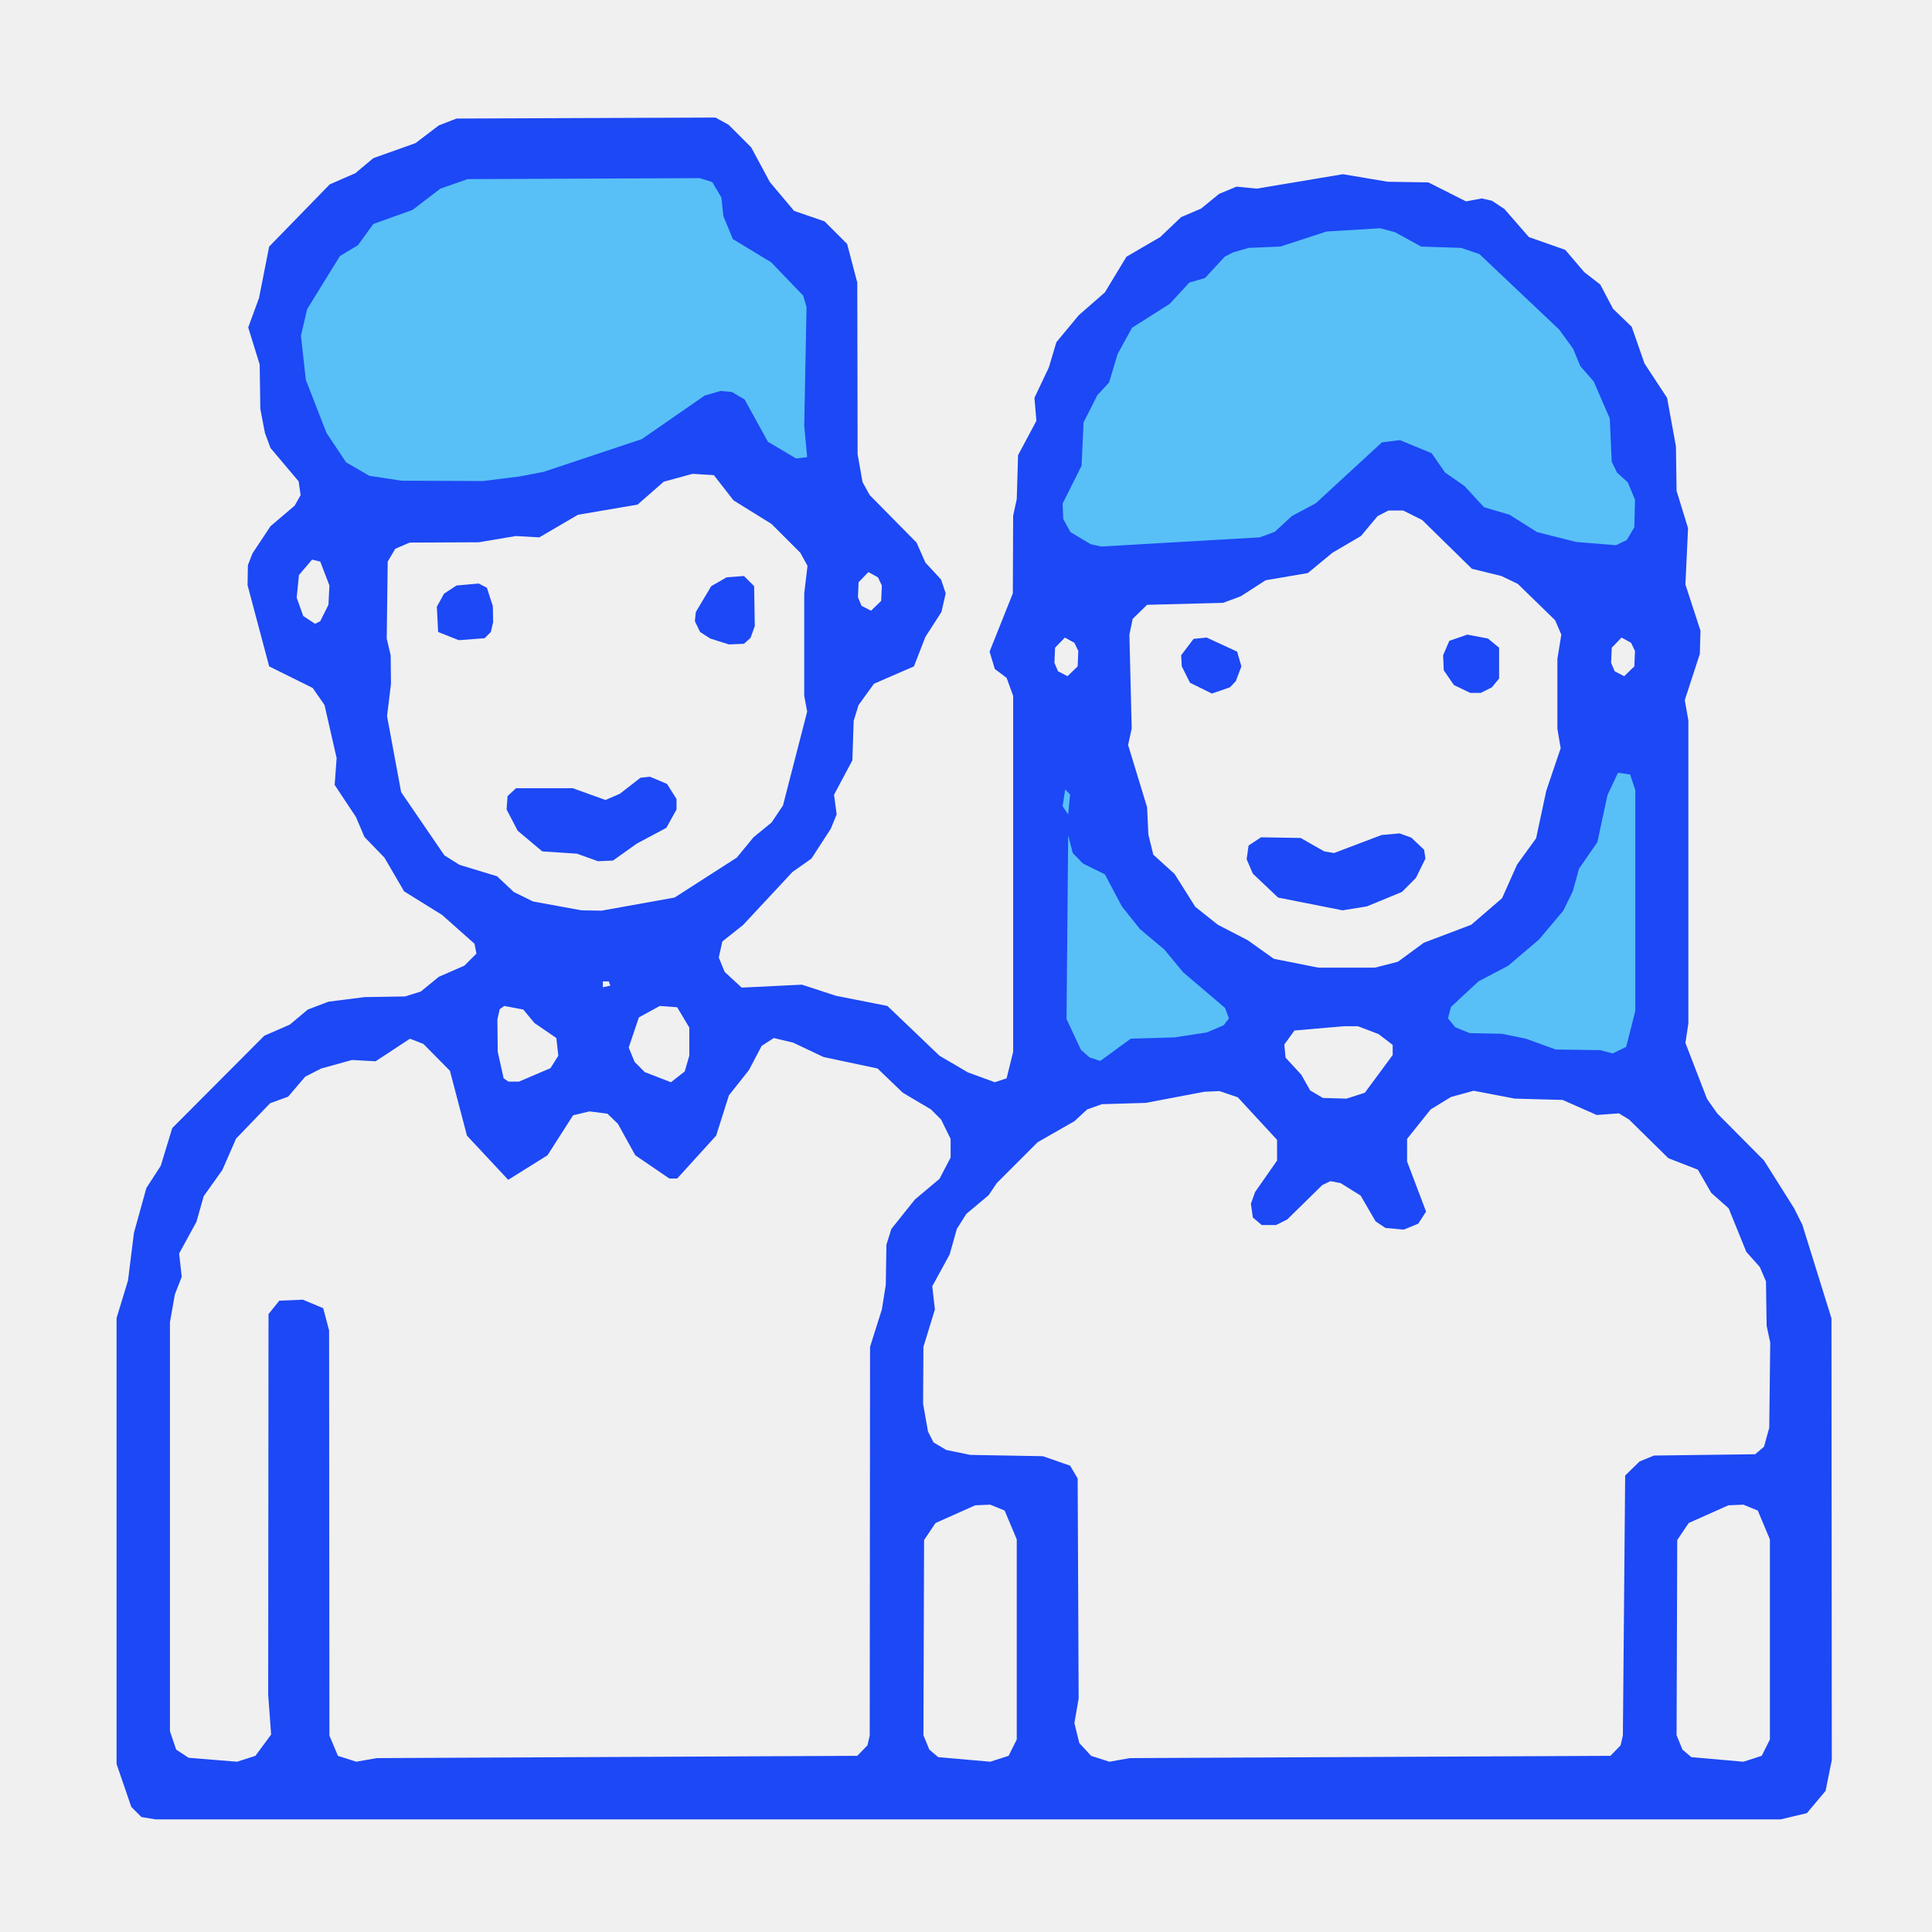
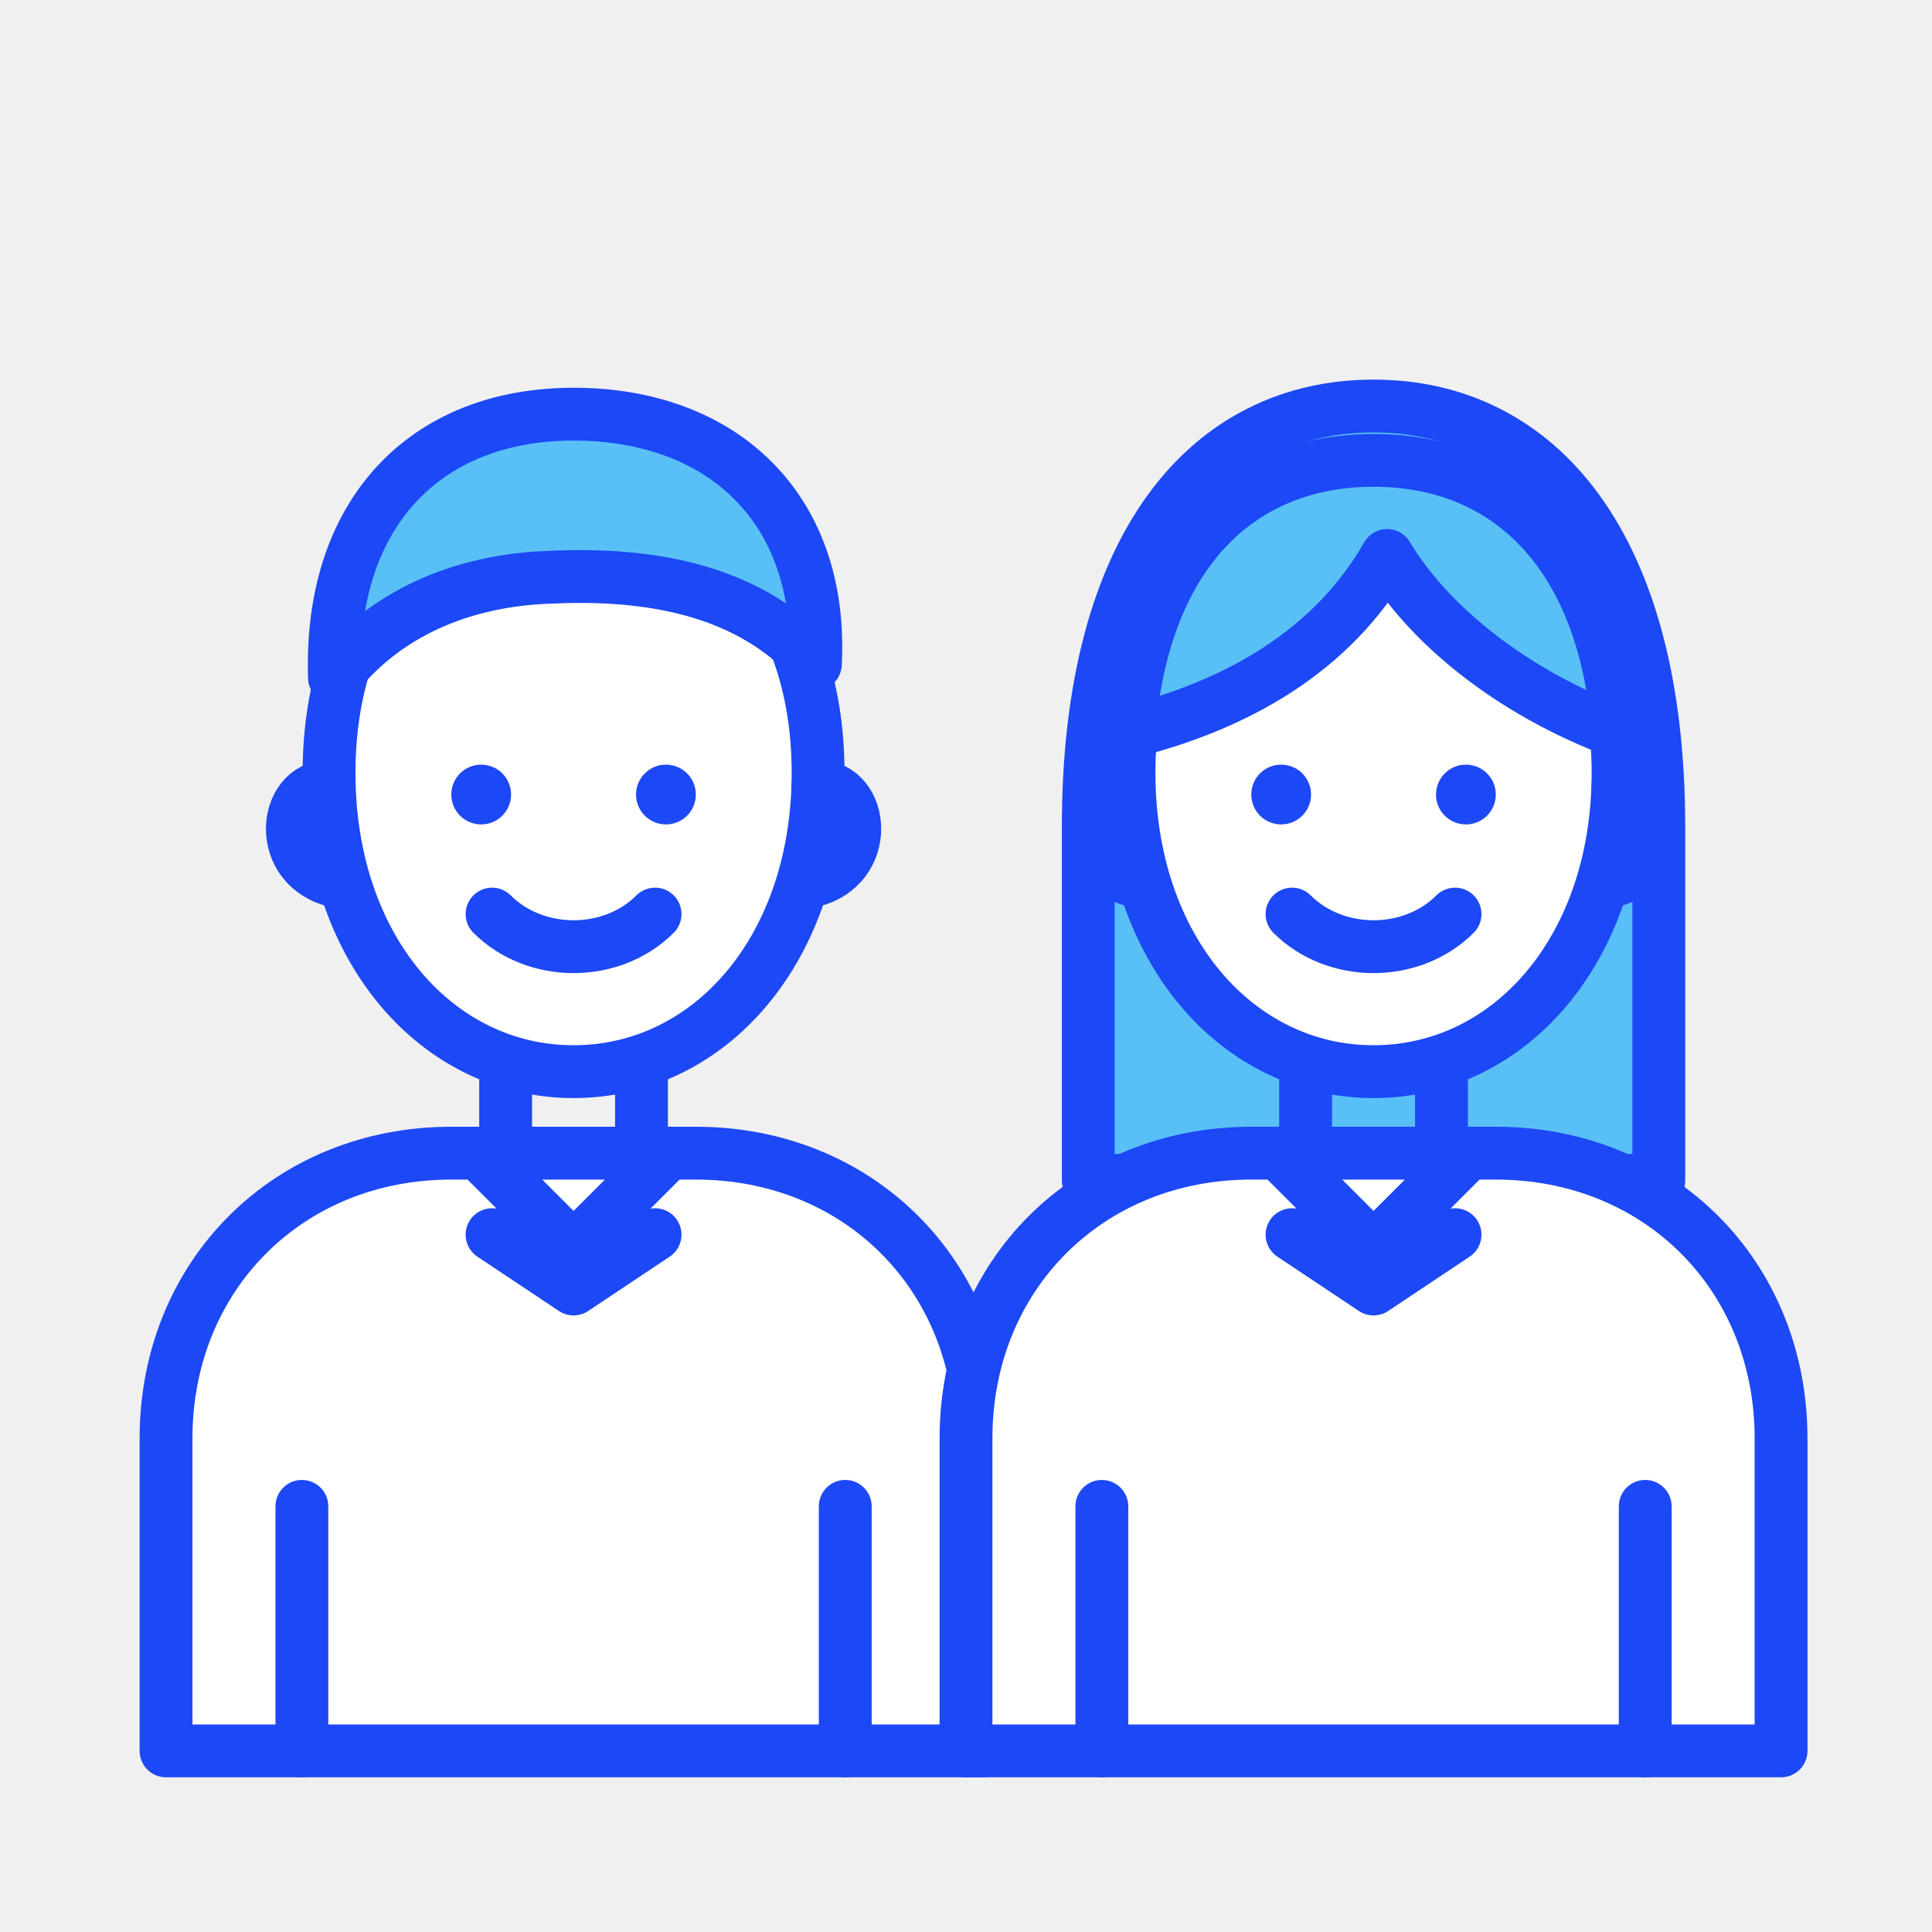
- <svg xmlns="http://www.w3.org/2000/svg" width="59" height="59" viewBox="0 0 59 59">
-   <path fill="#58C0F7" fill-rule="evenodd" d="M14.19 5.12 L21.62 5.06 L22.00 5.19 L22.28 5.53 L22.56 6.87 L23.56 7.51 L24.91 8.78 L24.94 12.87 L25.06 13.50 L24.99 14.30 L24.74 14.43 L23.95 14.37 L23.09 13.72 L22.49 12.57 L22.02 12.35 L20.57 13.13 L19.97 13.66 L17.10 14.66 L16.37 14.80 L15.76 14.82 L14.74 15.05 L12.50 15.06 L10.90 14.78 L10.50 14.56 L9.71 13.60 L8.97 11.72 L8.94 9.63 L9.09 9.03 L10.06 7.63 L10.56 7.25 L11.19 6.51 L12.48 6.04 L13.15 5.47ZM40.19 6.75 L42.62 6.70 L43.78 7.28 L45.31 7.38 L45.62 7.56 L48.06 10.00 L48.76 11.18 L49.16 11.65 L49.55 12.88 L49.59 13.97 L50.16 14.65 L50.30 15.62 L50.16 16.47 L49.93 16.87 L48.76 16.93 L47.63 16.80 L46.53 16.53 L45.80 16.01 L44.82 15.62 L43.37 14.06 L42.74 13.82 L42.19 14.01 L40.56 15.62 L39.57 16.13 L38.97 16.66 L35.76 16.82 L34.74 17.05 L33.50 17.06 L32.77 16.79 L32.26 16.43 L32.20 14.88 L32.62 14.30 L32.78 13.85 L32.84 12.40 L33.01 12.07 L33.54 11.48 L34.06 10.00 L34.57 9.51 L35.37 9.06 L35.82 8.51 L36.68 8.12 L37.27 7.46 L37.63 7.32 L39.10 7.16ZM49.20 23.26 L49.50 23.19 L49.93 23.26 L50.30 23.88 L50.31 25.87 L50.19 26.50 L50.19 31.62 L49.96 32.27 L49.62 32.44 L47.38 32.43 L46.10 31.97 L45.37 31.82 L44.51 31.80 L44.15 31.67 L43.95 31.37 L44.01 30.45 L45.07 29.51 L46.06 28.99 L47.37 27.68 L47.66 27.22 L47.97 26.15 L48.50 25.31 L48.84 23.78ZM32.20 23.63 L32.74 23.57 L32.99 23.70 L33.07 25.37 L33.26 25.81 L34.03 26.40 L34.69 27.62 L37.87 30.70 L37.93 31.24 L37.68 31.62 L37.35 31.78 L35.74 32.05 L34.65 32.09 L34.30 32.49 L33.87 32.68 L33.03 32.66 L32.76 32.43 L32.20 31.24 L32.19 26.38 L32.06 25.75 L32.06 24.12Z" />
-   <path fill="#1C48F5" fill-rule="evenodd" d="M13.94 3.62 L21.85 3.59 L22.25 3.81 L22.94 4.50 L23.51 5.56 L24.25 6.44 L25.18 6.76 L25.87 7.45 L26.18 8.63 L26.19 13.87 L26.34 14.72 L26.56 15.12 L27.99 16.57 L28.26 17.18 L28.74 17.70 L28.88 18.12 L28.75 18.69 L28.26 19.45 L27.91 20.35 L26.69 20.88 L26.22 21.53 L26.07 22.01 L26.03 23.22 L25.47 24.27 L25.55 24.87 L25.37 25.31 L24.78 26.22 L24.20 26.63 L22.69 28.25 L22.06 28.75 L21.95 29.24 L22.13 29.68 L22.65 30.16 L24.49 30.07 L25.53 30.41 L27.10 30.72 L28.69 32.24 L29.56 32.75 L30.38 33.05 L30.74 32.93 L30.94 32.12 L30.94 21.25 L30.74 20.70 L30.38 20.43 L30.22 19.90 L30.93 18.12 L30.94 15.75 L31.05 15.24 L31.09 13.90 L31.65 12.85 L31.59 12.15 L32.03 11.22 L32.26 10.45 L32.94 9.63 L33.74 8.93 L34.40 7.84 L35.43 7.24 L36.07 6.63 L36.68 6.37 L37.23 5.92 L37.76 5.70 L38.38 5.76 L41.01 5.32 L42.38 5.55 L43.62 5.57 L44.77 6.15 L45.25 6.06 L45.56 6.13 L45.94 6.38 L46.69 7.24 L47.80 7.63 L48.38 8.31 L48.87 8.69 L49.26 9.43 L49.83 9.98 L50.22 11.10 L50.91 12.15 L51.18 13.63 L51.20 14.99 L51.55 16.13 L51.47 17.85 L51.93 19.26 L51.91 19.97 L51.45 21.38 L51.56 22.00 L51.56 31.25 L51.47 31.85 L52.13 33.56 L52.44 34.00 L53.87 35.44 L54.79 36.90 L55.04 37.40 L55.93 40.26 L55.94 53.75 L55.75 54.69 L55.18 55.37 L54.38 55.56 L4.75 55.56 L4.32 55.49 L4.01 55.18 L3.56 53.87 L3.56 40.25 L3.91 39.10 L4.09 37.65 L4.47 36.28 L4.91 35.60 L5.26 34.45 L8.07 31.63 L8.85 31.29 L9.40 30.83 L10.03 30.59 L11.13 30.45 L12.37 30.43 L12.85 30.28 L13.40 29.83 L14.18 29.49 L14.55 29.12 L14.49 28.82 L13.50 27.94 L12.34 27.22 L11.74 26.19 L11.13 25.56 L10.87 24.95 L10.22 23.97 L10.28 23.15 L9.91 21.53 L9.55 21.01 L8.22 20.35 L7.56 17.87 L7.57 17.26 L7.71 16.90 L8.26 16.07 L9.00 15.44 L9.18 15.12 L9.12 14.70 L8.26 13.68 L8.09 13.22 L7.95 12.49 L7.93 11.13 L7.58 10.00 L7.91 9.10 L8.22 7.53 L10.07 5.63 L10.85 5.29 L11.40 4.83 L12.69 4.37 L13.40 3.83ZM14.28 5.47 L13.45 5.76 L12.60 6.41 L11.40 6.84 L10.93 7.49 L10.38 7.82 L9.38 9.44 L9.19 10.25 L9.34 11.60 L9.97 13.22 L10.57 14.12 L11.28 14.53 L12.26 14.68 L14.75 14.69 L15.87 14.55 L16.60 14.41 L19.60 13.41 L21.52 12.08 L22.00 11.94 L22.35 11.97 L22.74 12.20 L23.45 13.49 L24.31 14.00 L24.65 13.96 L24.56 13.00 L24.63 9.38 L24.53 9.03 L23.55 8.01 L22.38 7.30 L22.09 6.60 L22.03 6.03 L21.75 5.56 L21.37 5.44ZM42.15 6.97 L40.51 7.07 L39.10 7.53 L38.13 7.57 L37.65 7.71 L37.40 7.84 L36.80 8.49 L36.32 8.63 L35.72 9.28 L34.57 10.01 L34.13 10.81 L33.87 11.68 L33.51 12.07 L33.09 12.90 L33.03 14.22 L32.45 15.38 L32.47 15.85 L32.69 16.25 L33.31 16.62 L33.63 16.69 L38.47 16.41 L38.93 16.24 L39.45 15.76 L40.18 15.37 L42.20 13.51 L42.75 13.44 L43.72 13.84 L44.13 14.43 L44.72 14.84 L45.32 15.49 L46.10 15.72 L46.94 16.25 L48.13 16.55 L49.35 16.65 L49.68 16.49 L49.91 16.10 L49.93 15.26 L49.71 14.73 L49.38 14.43 L49.22 14.10 L49.16 12.78 L48.67 11.65 L48.26 11.18 L48.04 10.65 L47.62 10.07 L45.18 7.76 L44.62 7.57 L43.40 7.53 L42.60 7.09ZM21.15 14.47 L20.27 14.71 L19.47 15.41 L17.65 15.72 L16.47 16.41 L15.75 16.37 L14.62 16.56 L12.51 16.57 L12.07 16.76 L11.84 17.15 L11.81 19.50 L11.93 20.01 L11.94 20.88 L11.82 21.87 L12.25 24.19 L13.57 26.12 L14.03 26.41 L15.18 26.76 L15.69 27.24 L16.28 27.53 L17.76 27.80 L18.37 27.81 L20.60 27.41 L22.50 26.19 L23.01 25.57 L23.56 25.12 L23.91 24.60 L24.65 21.73 L24.56 21.25 L24.56 18.12 L24.66 17.28 L24.44 16.88 L23.56 16.00 L22.40 15.28 L21.80 14.51ZM42.40 15.59 L42.07 15.76 L41.56 16.37 L40.69 16.88 L39.94 17.50 L38.65 17.72 L37.89 18.21 L37.35 18.41 L35.03 18.47 L34.59 18.90 L34.49 19.38 L34.56 22.25 L34.45 22.75 L35.03 24.65 L35.07 25.49 L35.22 26.10 L35.87 26.69 L36.50 27.69 L37.19 28.24 L38.10 28.71 L38.90 29.28 L40.26 29.55 L41.99 29.55 L42.69 29.37 L43.48 28.79 L44.93 28.24 L45.87 27.43 L46.33 26.40 L46.91 25.60 L47.22 24.15 L47.66 22.85 L47.56 22.25 L47.56 20.12 L47.68 19.38 L47.49 18.94 L46.35 17.83 L45.85 17.59 L44.95 17.37 L43.43 15.88 L42.85 15.59ZM9.53 17.09 L9.13 17.56 L9.06 18.25 L9.26 18.81 L9.62 19.05 L9.78 18.97 L10.03 18.47 L10.06 17.88 L9.78 17.15ZM26.52 17.47 L26.22 17.78 L26.20 18.24 L26.31 18.50 L26.60 18.65 L26.91 18.35 L26.93 17.88 L26.81 17.63ZM22.19 17.63 L22.72 17.59 L23.03 17.90 L23.05 19.12 L22.92 19.48 L22.72 19.66 L22.26 19.68 L21.69 19.50 L21.38 19.30 L21.22 18.97 L21.25 18.69 L21.72 17.90ZM13.94 17.88 L14.62 17.82 L14.87 17.95 L15.05 18.51 L15.06 19.00 L14.99 19.30 L14.80 19.49 L14.01 19.55 L13.38 19.30 L13.34 18.53 L13.56 18.13ZM44.81 19.38 L45.44 19.50 L45.78 19.78 L45.78 20.72 L45.56 20.99 L45.22 21.16 L44.90 21.16 L44.40 20.92 L44.09 20.47 L44.07 20.01 L44.26 19.57ZM32.52 19.47 L32.22 19.78 L32.20 20.24 L32.31 20.50 L32.60 20.65 L32.91 20.35 L32.93 19.88 L32.81 19.63ZM36.45 19.51 L36.85 19.47 L37.78 19.90 L37.91 20.35 L37.74 20.80 L37.56 20.99 L37.01 21.18 L36.34 20.85 L36.09 20.35 L36.07 20.01ZM49.52 19.47 L49.22 19.78 L49.20 20.24 L49.31 20.50 L49.60 20.65 L49.91 20.35 L49.93 19.88 L49.81 19.63ZM49.41 23.60 L49.09 24.28 L48.78 25.72 L48.22 26.53 L48.03 27.22 L47.74 27.81 L47.00 28.69 L46.06 29.49 L45.15 29.97 L44.31 30.75 L44.22 31.10 L44.44 31.37 L44.88 31.55 L45.87 31.57 L46.60 31.72 L47.51 32.05 L48.87 32.07 L49.25 32.17 L49.66 31.97 L49.94 30.87 L49.94 24.13 L49.78 23.65ZM19.56 23.75 L19.85 23.72 L20.37 23.94 L20.66 24.40 L20.66 24.72 L20.35 25.28 L19.45 25.76 L18.72 26.28 L18.26 26.30 L17.62 26.07 L16.56 26.00 L15.81 25.37 L15.47 24.72 L15.50 24.31 L15.76 24.07 L17.49 24.07 L18.49 24.43 L18.93 24.24ZM32.53 24.11 L32.45 24.62 L32.62 24.87 L32.68 24.26ZM32.62 25.51 L32.57 31.12 L33.01 32.06 L33.27 32.29 L33.60 32.40 L34.53 31.72 L35.87 31.68 L36.85 31.53 L37.37 31.31 L37.53 31.10 L37.41 30.78 L36.13 29.69 L35.56 29.00 L34.81 28.37 L34.26 27.68 L33.74 26.70 L33.07 26.37 L32.76 26.05ZM42.19 25.50 L42.74 25.45 L43.10 25.58 L43.49 25.95 L43.53 26.22 L43.24 26.81 L42.81 27.24 L41.74 27.68 L41.00 27.80 L39.03 27.41 L38.26 26.68 L38.07 26.24 L38.13 25.82 L38.51 25.57 L39.72 25.59 L40.44 26.00 L40.74 26.05ZM18.41 29.97 L18.41 30.15 L18.64 30.10 L18.59 29.97ZM15.40 30.72 L15.26 30.82 L15.19 31.13 L15.20 32.12 L15.38 32.93 L15.53 33.03 L15.85 33.03 L16.81 32.62 L17.05 32.24 L16.99 31.70 L16.32 31.24 L15.98 30.83ZM20.15 30.72 L19.51 31.07 L19.20 31.99 L19.38 32.43 L19.69 32.74 L20.49 33.05 L20.91 32.72 L21.05 32.24 L21.05 31.38 L20.68 30.76ZM41.03 31.34 L39.53 31.47 L39.22 31.90 L39.26 32.30 L39.74 32.82 L40.01 33.30 L40.40 33.53 L41.12 33.55 L41.68 33.37 L42.53 32.22 L42.53 31.91 L42.10 31.58 L41.47 31.34ZM12.52 31.72 L11.47 32.41 L10.75 32.37 L9.81 32.63 L9.32 32.88 L8.80 33.49 L8.25 33.69 L7.21 34.77 L6.79 35.73 L6.22 36.53 L6.00 37.31 L5.47 38.28 L5.55 38.99 L5.34 39.53 L5.19 40.38 L5.19 52.87 L5.38 53.43 L5.76 53.68 L7.24 53.80 L7.80 53.62 L8.28 52.97 L8.19 51.75 L8.20 40.13 L8.53 39.72 L9.25 39.69 L9.87 39.95 L10.05 40.63 L10.06 53.00 L10.32 53.62 L10.88 53.80 L11.50 53.69 L26.18 53.62 L26.49 53.30 L26.56 53.00 L26.57 41.13 L26.93 39.99 L27.05 39.24 L27.07 38.01 L27.22 37.53 L27.94 36.63 L28.69 36.00 L29.03 35.35 L29.03 34.78 L28.74 34.19 L28.43 33.88 L27.57 33.37 L26.80 32.63 L25.15 32.28 L24.22 31.84 L23.63 31.70 L23.26 31.94 L22.87 32.68 L22.26 33.45 L21.87 34.68 L20.68 35.99 L20.44 35.99 L19.40 35.28 L18.87 34.32 L18.55 34.01 L18.00 33.94 L17.50 34.06 L16.72 35.28 L15.52 36.03 L14.26 34.68 L13.74 32.70 L12.93 31.88ZM36.78 33.34 L34.99 33.68 L33.65 33.72 L33.20 33.88 L32.81 34.24 L31.69 34.88 L30.44 36.13 L30.19 36.50 L29.51 37.07 L29.22 37.53 L29.00 38.31 L28.47 39.28 L28.55 39.99 L28.20 41.13 L28.19 42.87 L28.34 43.72 L28.51 44.05 L28.90 44.28 L29.63 44.43 L31.85 44.47 L32.68 44.76 L32.91 45.15 L32.94 51.87 L32.81 52.62 L32.96 53.23 L33.32 53.62 L33.88 53.80 L34.50 53.69 L49.18 53.62 L49.49 53.30 L49.56 53.00 L49.63 45.06 L50.07 44.63 L50.51 44.45 L53.60 44.41 L53.87 44.18 L54.03 43.60 L54.06 41.00 L53.95 40.49 L53.93 39.13 L53.74 38.69 L53.33 38.23 L52.79 36.90 L52.26 36.43 L51.85 35.72 L50.95 35.37 L49.75 34.19 L49.44 34.00 L48.76 34.05 L47.72 33.59 L46.26 33.55 L45.00 33.31 L44.31 33.50 L43.69 33.88 L42.97 34.78 L42.97 35.47 L43.55 37.00 L43.31 37.37 L42.87 37.55 L42.31 37.50 L42.01 37.30 L41.55 36.51 L40.94 36.13 L40.63 36.07 L40.38 36.19 L39.31 37.24 L38.97 37.41 L38.53 37.41 L38.26 37.18 L38.20 36.76 L38.33 36.40 L39.00 35.44 L39.00 34.81 L37.80 33.51 L37.24 33.32ZM29.78 45.97 L28.57 46.51 L28.22 47.03 L28.20 52.99 L28.38 53.43 L28.65 53.66 L30.24 53.80 L30.80 53.62 L31.05 53.12 L31.05 47.01 L30.68 46.13 L30.24 45.95ZM52.78 45.97 L51.57 46.51 L51.22 47.03 L51.20 52.99 L51.38 53.43 L51.65 53.66 L53.24 53.80 L53.80 53.62 L54.05 53.12 L54.05 47.01 L53.68 46.13 L53.24 45.95Z" />
+ <svg xmlns="http://www.w3.org/2000/svg" width="64" height="64" viewBox="0 0 64 64" fill="none" stroke-linecap="round" stroke-linejoin="round">
+   <g id="acento">
+     <path d="M5.50 58.00 V47.65 C5.50 42.25 9.55 38.20 14.95 38.20 H23.05 C28.45 38.20 32.50 42.25 32.50 47.65 V58.00 Z" fill="#FFFFFF" stroke="#1C48F5" stroke-width="1.75" />
+     <path d="M10.00 58.00 V49.90 M28.00 58.00 V49.90 M15.85 38.20 L19.00 41.35 L22.15 38.20 M16.30 40.90 L19.00 42.70 L21.70 40.90" stroke="#1C48F5" stroke-width="1.75" fill="none" />
+     <path d="M10.90 25.60 C10.90 19.75 14.50 16.15 19.00 16.15 C23.50 16.15 27.10 19.75 27.10 25.60 C27.10 31.45 23.50 35.50 19.00 35.50 C14.50 35.50 10.90 31.45 10.90 25.60 Z" fill="#FFFFFF" stroke="#1C48F5" stroke-width="1.75" />
+     <path d="M10.90 26.05 C9.37 26.05 9.10 28.75 11.17 29.20 M27.10 26.05 C28.63 26.05 28.90 28.75 26.83 29.20 M16.75 35.50 V38.20 M21.25 35.50 V38.20" stroke="#1C48F5" stroke-width="1.75" fill="none" />
+     <circle cx="15.94" cy="26.32" r="0.99" fill="#1C48F5" />
+     <circle cx="22.06" cy="26.32" r="0.99" fill="#1C48F5" />
+     <path d="M16.30 30.28 C17.74 31.72 20.26 31.72 21.70 30.28" stroke="#1C48F5" stroke-width="1.75" fill="none" />
+     <path d="M11.08 22.45 C10.90 17.05 14.05 13.72 19.00 13.72 C23.95 13.72 27.28 16.87 27.01 22.00 C25.12 19.84 22.15 18.94 18.28 19.12 C15.22 19.21 12.70 20.38 11.08 22.45 Z" fill="#58C0F7" stroke="#1C48F5" stroke-width="1.75" />
+     <path d="M36.05 27.40 C36.05 17.95 40.10 13.45 45.50 13.45 C50.90 13.45 54.95 17.95 54.95 27.40 V39.10 H36.05 Z" fill="#58C0F7" stroke="#1C48F5" stroke-width="1.75" />
+     <path d="M32.00 58.00 V47.65 C32.00 42.25 36.05 38.20 41.45 38.20 H49.55 C54.95 38.20 59.00 42.25 59.00 47.65 V58.00 Z" fill="#FFFFFF" stroke="#1C48F5" stroke-width="1.75" />
+     <path d="M36.50 58.00 V49.90 M54.50 58.00 V49.90 M42.35 38.20 L45.50 41.35 L48.65 38.20 M42.80 40.90 L45.50 42.70 L48.20 40.90" stroke="#1C48F5" stroke-width="1.75" fill="none" />
+     <path d="M37.40 25.60 C37.40 19.75 41.00 16.15 45.50 16.15 C50.00 16.15 53.60 19.75 53.60 25.60 C53.60 31.45 50.00 35.50 45.50 35.50 C41.00 35.50 37.40 31.45 37.40 25.60 Z" fill="#FFFFFF" stroke="#1C48F5" stroke-width="1.75" />
+     <path d="M37.40 26.05 C35.87 26.05 35.60 28.75 37.67 29.20 M53.60 26.05 C55.13 26.05 55.40 28.75 53.33 29.20 M43.25 35.50 V38.20 M47.75 35.50 V38.20" stroke="#1C48F5" stroke-width="1.75" fill="none" />
+     <circle cx="42.44" cy="26.32" r="0.99" fill="#1C48F5" />
+     <circle cx="48.56" cy="26.32" r="0.99" fill="#1C48F5" />
+     <path d="M42.80 30.28 C44.24 31.72 46.76 31.72 48.20 30.28" stroke="#1C48F5" stroke-width="1.75" fill="none" />
+     <path d="M37.40 24.25 C37.85 18.40 41.00 15.25 45.50 15.25 C50.00 15.25 53.15 18.40 53.60 24.25 C50.00 22.90 47.30 20.65 45.95 18.40 C44.15 21.55 41.00 23.35 37.40 24.25 Z" fill="#58C0F7" stroke="#1C48F5" stroke-width="1.75" />
+   </g>
</svg>
